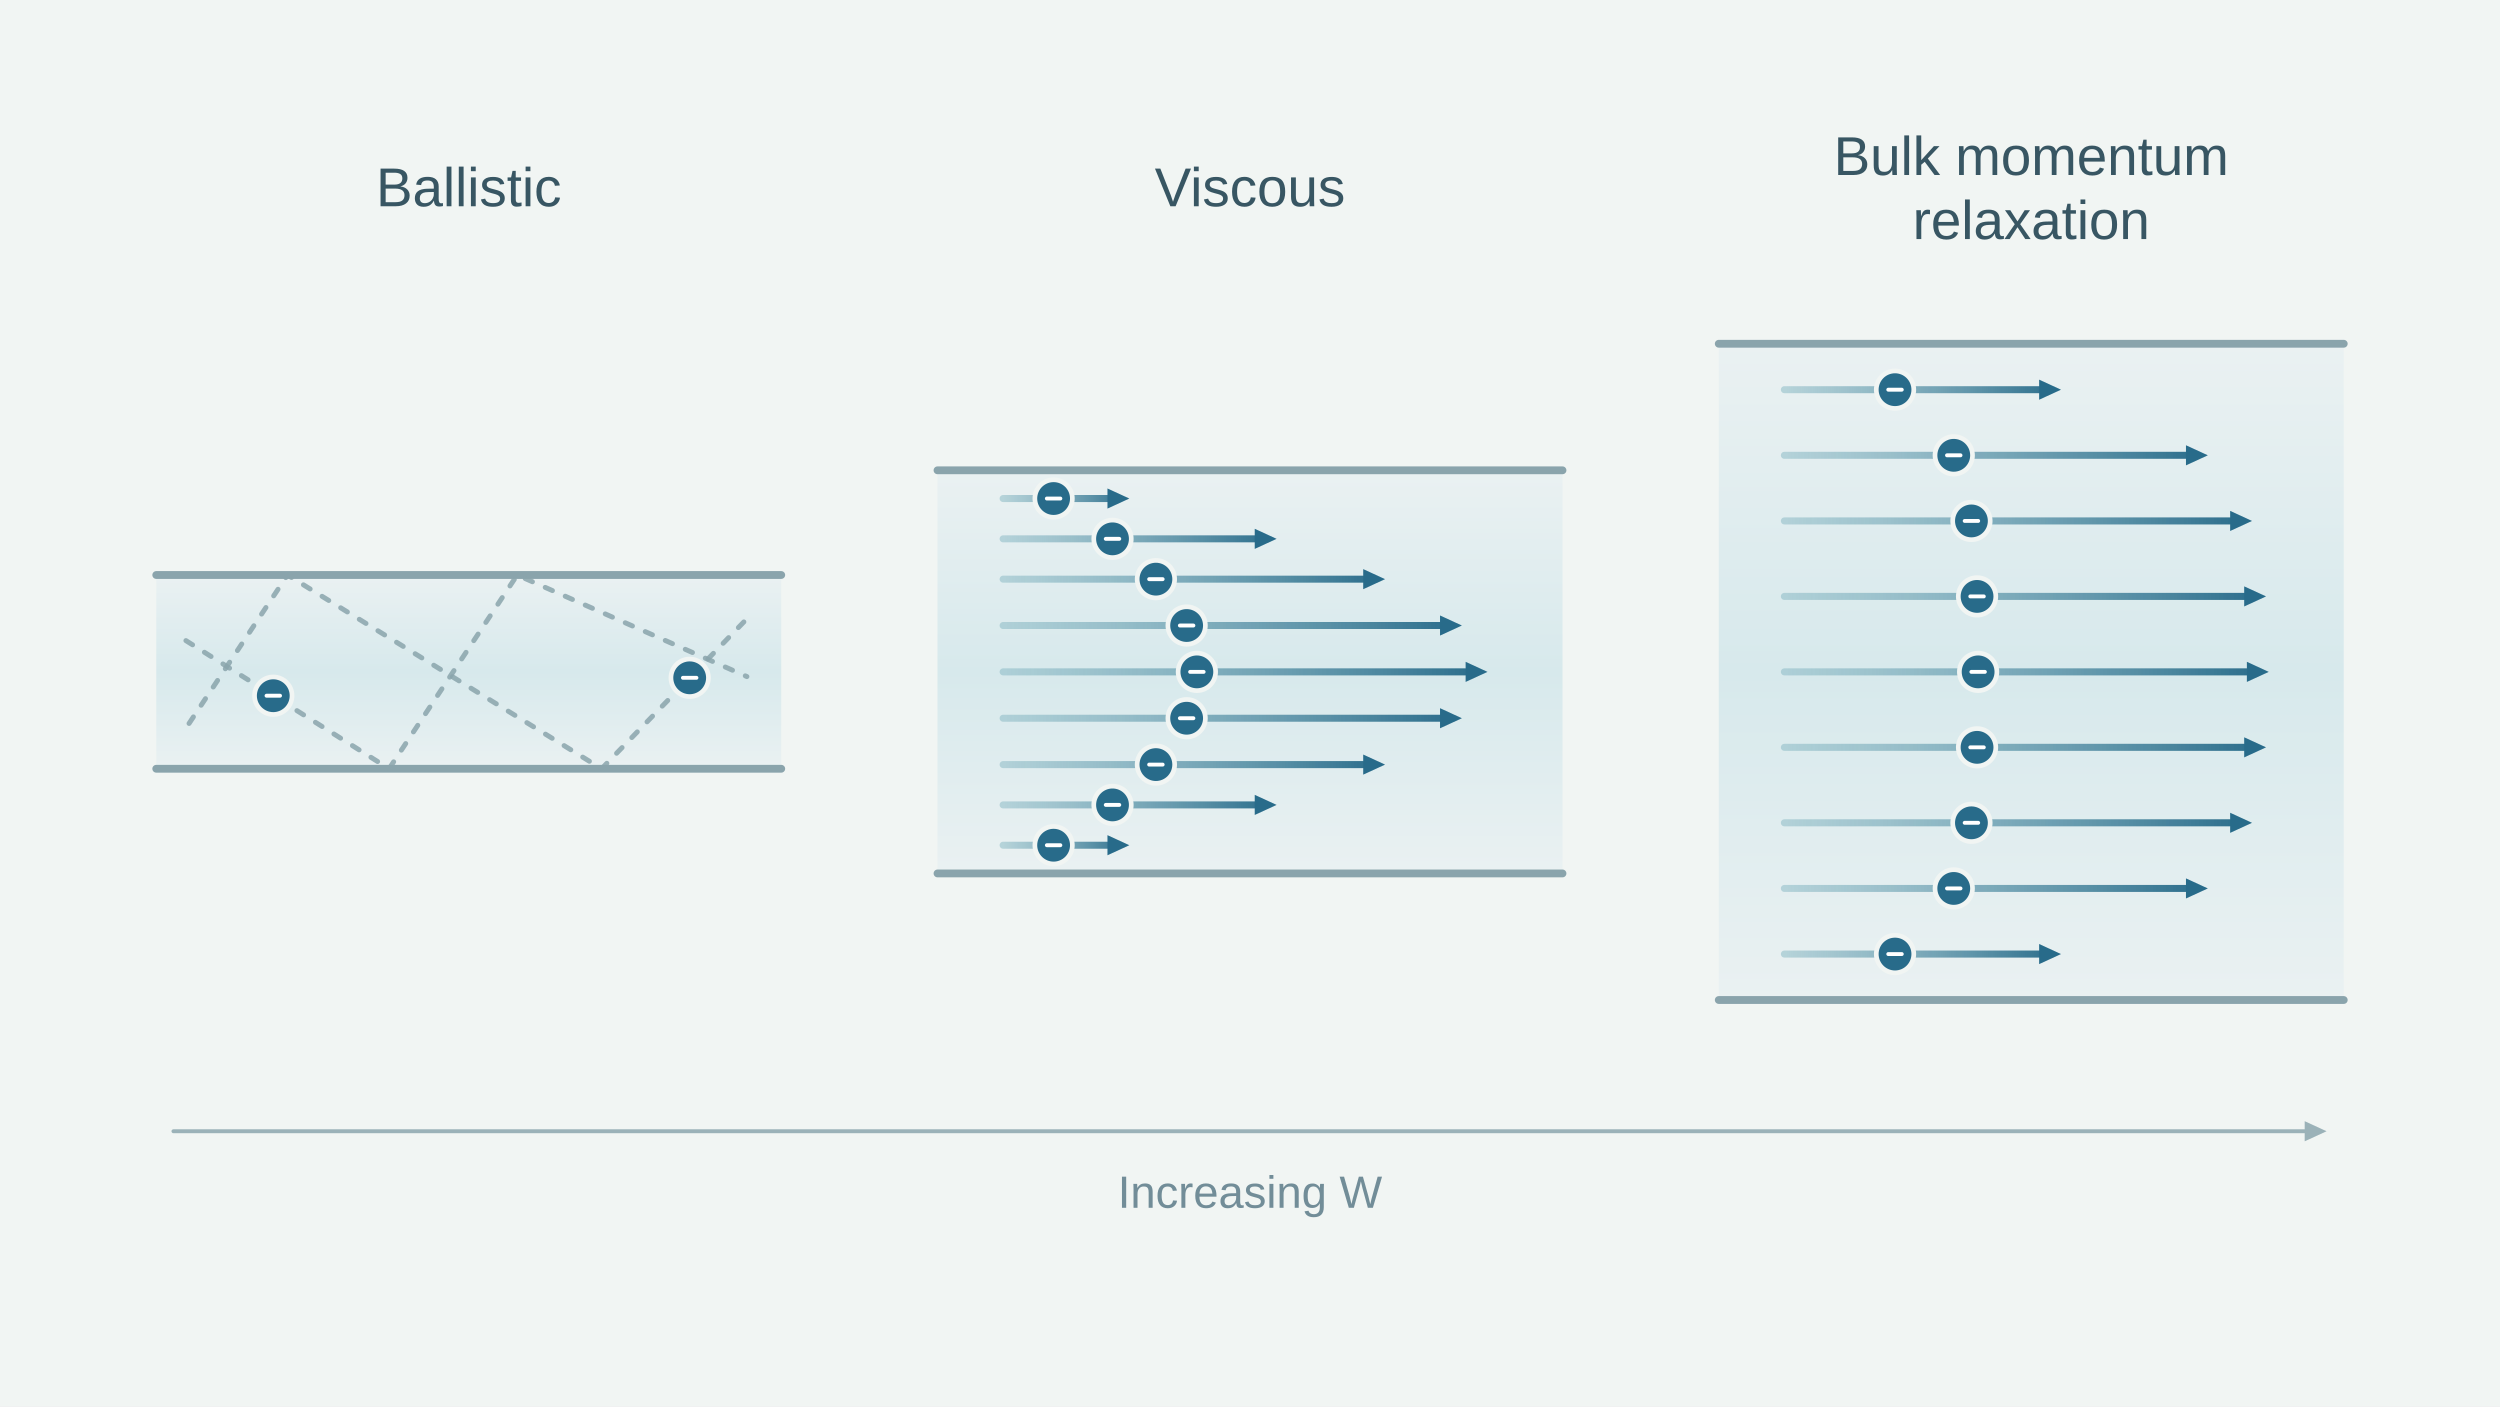
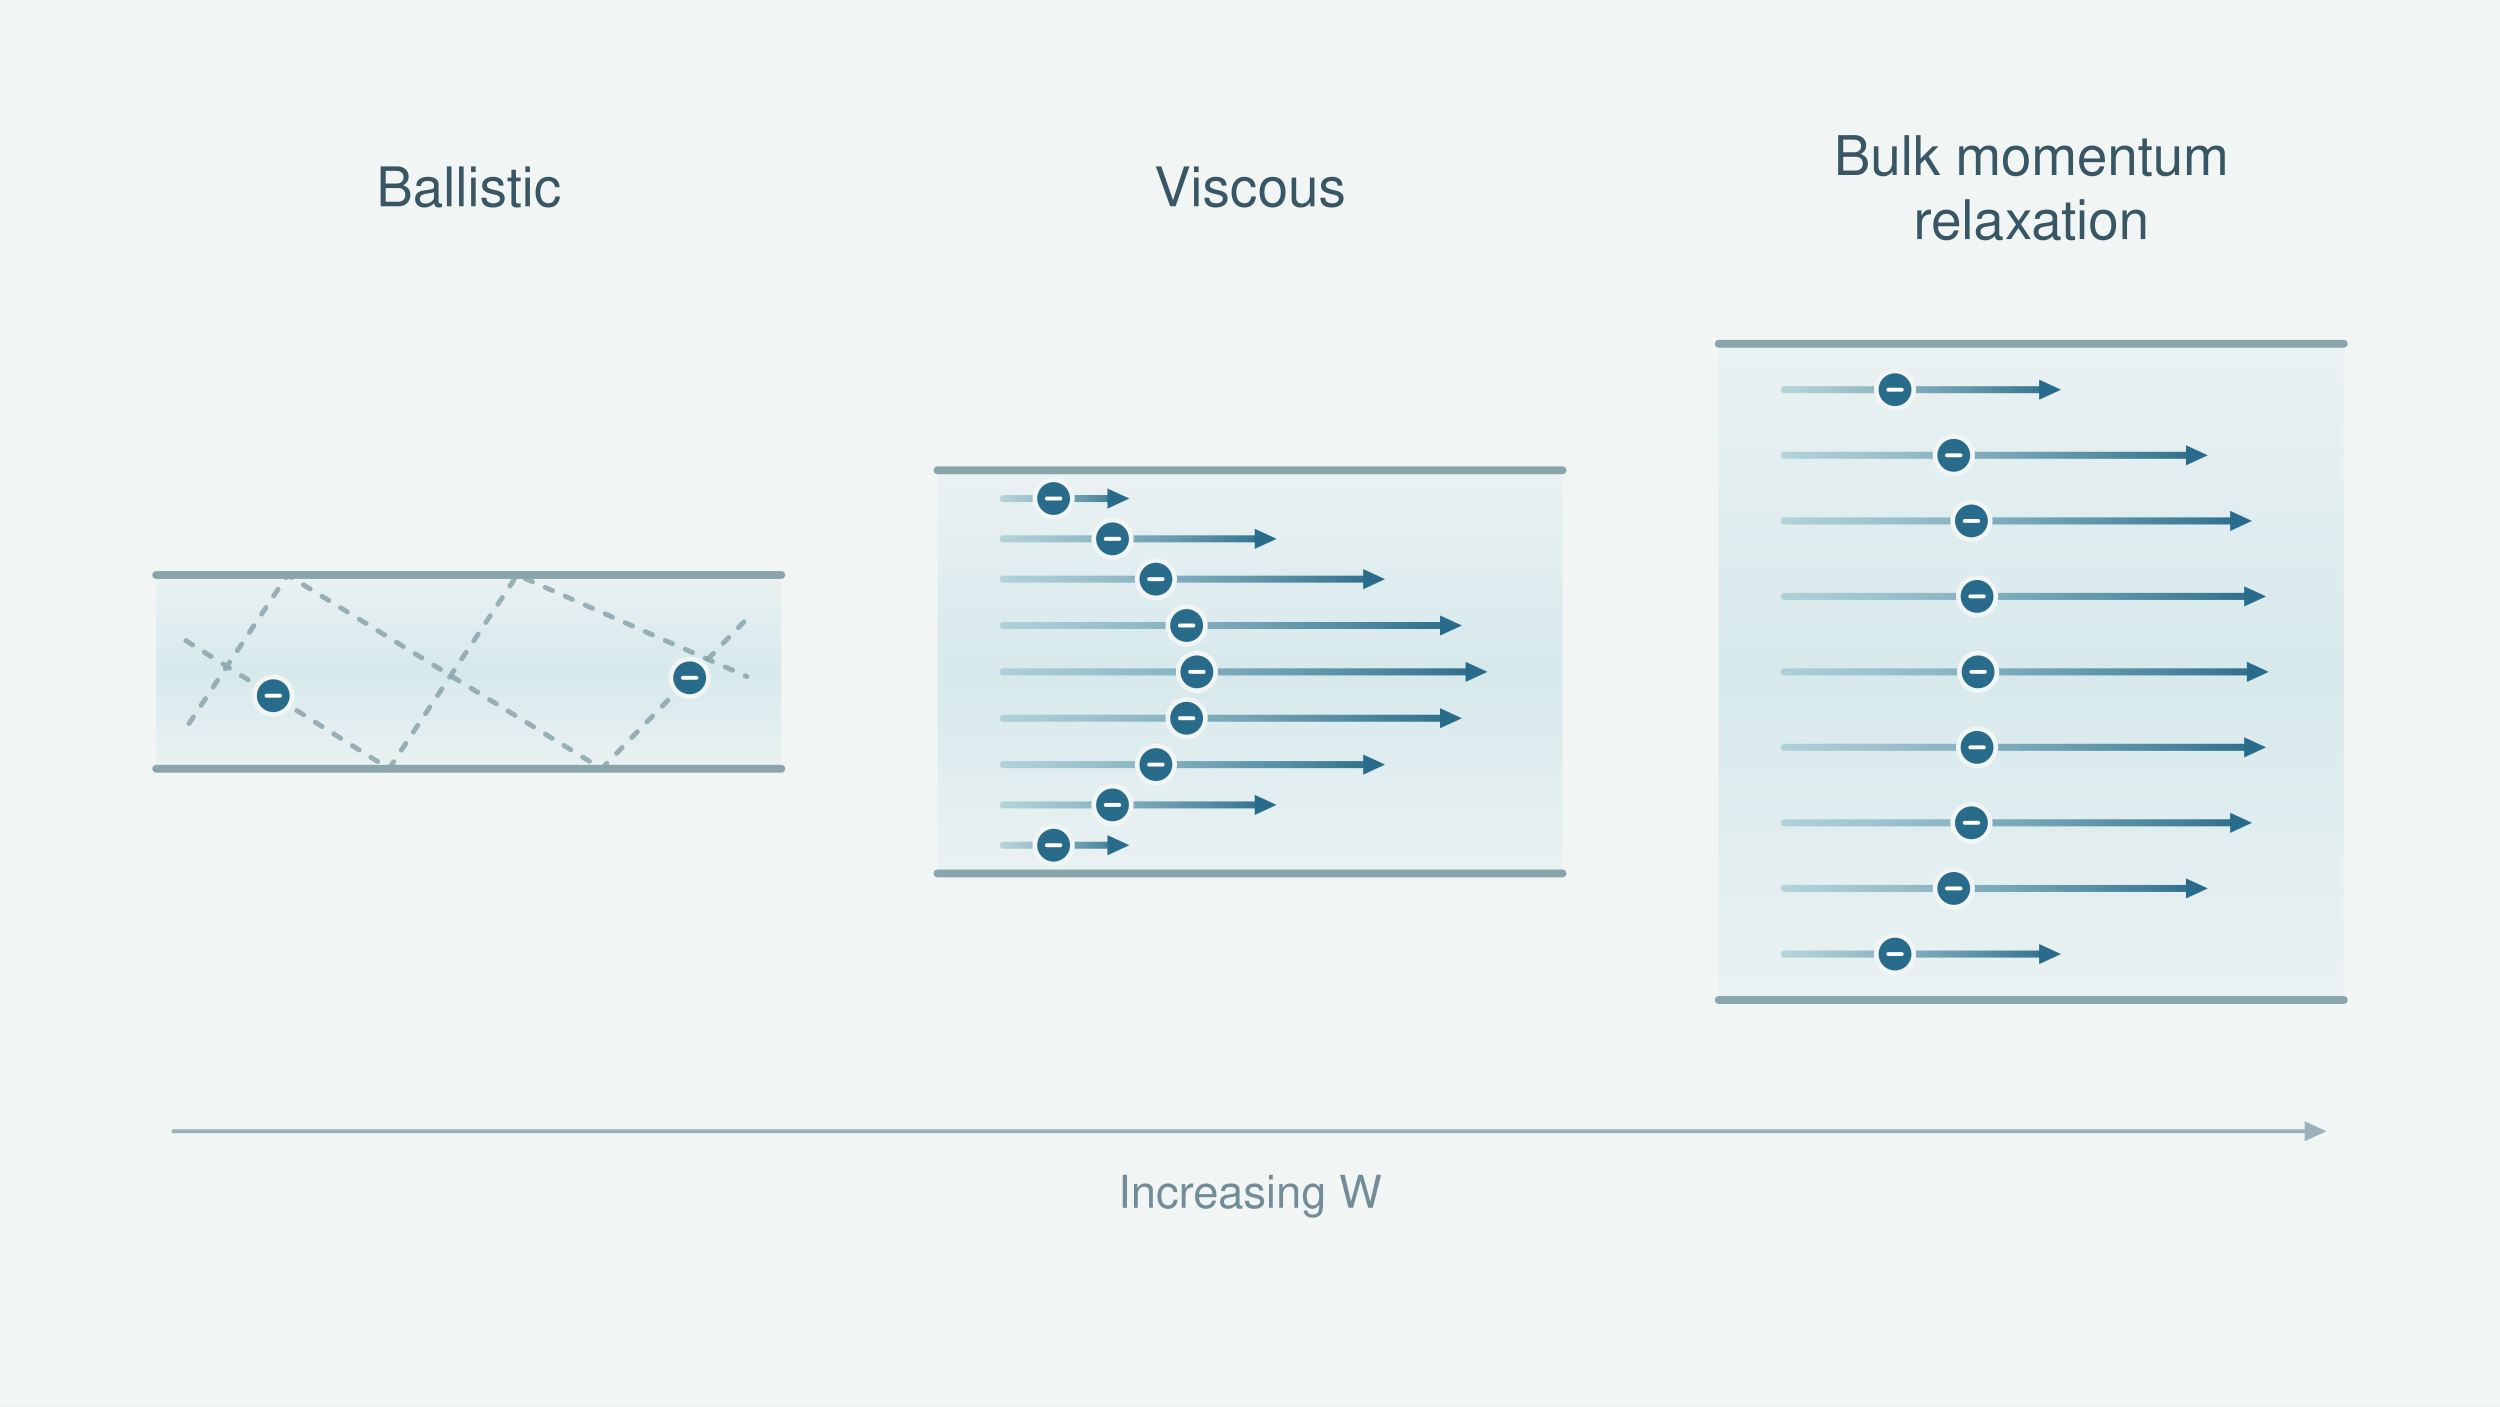
<svg xmlns="http://www.w3.org/2000/svg" viewBox="0 0 1600 900" width="1600" height="900" role="img" aria-labelledby="title desc">
  <defs>
    <linearGradient id="channel-0" x1="0" y1="368.0" x2="0" y2="492.0" gradientUnits="userSpaceOnUse">
      <stop stop-color="#eaf1f2" />
      <stop offset=".5" stop-color="#d7e9ec" />
      <stop offset="1" stop-color="#eaf1f2" />
    </linearGradient>
    <linearGradient id="channel-1" x1="0" y1="301.0" x2="0" y2="559.0" gradientUnits="userSpaceOnUse">
      <stop stop-color="#eaf1f2" />
      <stop offset=".5" stop-color="#d7e9ec" />
      <stop offset="1" stop-color="#eaf1f2" />
    </linearGradient>
    <linearGradient id="channel-2" x1="0" y1="220.0" x2="0" y2="640.0" gradientUnits="userSpaceOnUse">
      <stop stop-color="#eaf1f2" />
      <stop offset=".5" stop-color="#d7e9ec" />
      <stop offset="1" stop-color="#eaf1f2" />
    </linearGradient>
    <linearGradient id="speed-3" x1="642" y1="540.94" x2="722.774" y2="540.94" gradientUnits="userSpaceOnUse">
      <stop stop-color="#83b5c1" stop-opacity=".50" />
      <stop offset="1" stop-color="#286b8a" />
    </linearGradient>
    <linearGradient id="speed-4" x1="642" y1="515.14" x2="817.027" y2="515.14" gradientUnits="userSpaceOnUse">
      <stop stop-color="#83b5c1" stop-opacity=".50" />
      <stop offset="1" stop-color="#286b8a" />
    </linearGradient>
    <linearGradient id="speed-5" x1="642" y1="489.34" x2="886.447" y2="489.34" gradientUnits="userSpaceOnUse">
      <stop stop-color="#83b5c1" stop-opacity=".50" />
      <stop offset="1" stop-color="#286b8a" />
    </linearGradient>
    <linearGradient id="speed-6" x1="642" y1="459.67" x2="935.614" y2="459.67" gradientUnits="userSpaceOnUse">
      <stop stop-color="#83b5c1" stop-opacity=".50" />
      <stop offset="1" stop-color="#286b8a" />
    </linearGradient>
    <linearGradient id="speed-7" x1="642" y1="430.0" x2="952.0" y2="430.0" gradientUnits="userSpaceOnUse">
      <stop stop-color="#83b5c1" stop-opacity=".50" />
      <stop offset="1" stop-color="#286b8a" />
    </linearGradient>
    <linearGradient id="speed-8" x1="642" y1="400.33" x2="935.614" y2="400.33" gradientUnits="userSpaceOnUse">
      <stop stop-color="#83b5c1" stop-opacity=".50" />
      <stop offset="1" stop-color="#286b8a" />
    </linearGradient>
    <linearGradient id="speed-9" x1="642" y1="370.66" x2="886.447" y2="370.66" gradientUnits="userSpaceOnUse">
      <stop stop-color="#83b5c1" stop-opacity=".50" />
      <stop offset="1" stop-color="#286b8a" />
    </linearGradient>
    <linearGradient id="speed-10" x1="642" y1="344.86" x2="817.027" y2="344.86" gradientUnits="userSpaceOnUse">
      <stop stop-color="#83b5c1" stop-opacity=".50" />
      <stop offset="1" stop-color="#286b8a" />
    </linearGradient>
    <linearGradient id="speed-11" x1="642" y1="319.06" x2="722.774" y2="319.06" gradientUnits="userSpaceOnUse">
      <stop stop-color="#83b5c1" stop-opacity=".50" />
      <stop offset="1" stop-color="#286b8a" />
    </linearGradient>
    <linearGradient id="speed-12" x1="1142" y1="610.6" x2="1319.044" y2="610.6" gradientUnits="userSpaceOnUse">
      <stop stop-color="#83b5c1" stop-opacity=".50" />
      <stop offset="1" stop-color="#286b8a" />
    </linearGradient>
    <linearGradient id="speed-13" x1="1142" y1="568.6" x2="1413.02" y2="568.6" gradientUnits="userSpaceOnUse">
      <stop stop-color="#83b5c1" stop-opacity=".50" />
      <stop offset="1" stop-color="#286b8a" />
    </linearGradient>
    <linearGradient id="speed-14" x1="1142" y1="526.6" x2="1441.294" y2="526.6" gradientUnits="userSpaceOnUse">
      <stop stop-color="#83b5c1" stop-opacity=".50" />
      <stop offset="1" stop-color="#286b8a" />
    </linearGradient>
    <linearGradient id="speed-15" x1="1142" y1="478.3" x2="1450.281" y2="478.3" gradientUnits="userSpaceOnUse">
      <stop stop-color="#83b5c1" stop-opacity=".50" />
      <stop offset="1" stop-color="#286b8a" />
    </linearGradient>
    <linearGradient id="speed-16" x1="1142" y1="430.0" x2="1452.0" y2="430.0" gradientUnits="userSpaceOnUse">
      <stop stop-color="#83b5c1" stop-opacity=".50" />
      <stop offset="1" stop-color="#286b8a" />
    </linearGradient>
    <linearGradient id="speed-17" x1="1142" y1="381.7" x2="1450.281" y2="381.7" gradientUnits="userSpaceOnUse">
      <stop stop-color="#83b5c1" stop-opacity=".50" />
      <stop offset="1" stop-color="#286b8a" />
    </linearGradient>
    <linearGradient id="speed-18" x1="1142" y1="333.4" x2="1441.294" y2="333.4" gradientUnits="userSpaceOnUse">
      <stop stop-color="#83b5c1" stop-opacity=".50" />
      <stop offset="1" stop-color="#286b8a" />
    </linearGradient>
    <linearGradient id="speed-19" x1="1142" y1="291.4" x2="1413.02" y2="291.4" gradientUnits="userSpaceOnUse">
      <stop stop-color="#83b5c1" stop-opacity=".50" />
      <stop offset="1" stop-color="#286b8a" />
    </linearGradient>
    <linearGradient id="speed-20" x1="1142" y1="249.4" x2="1319.044" y2="249.4" gradientUnits="userSpaceOnUse">
      <stop stop-color="#83b5c1" stop-opacity=".50" />
      <stop offset="1" stop-color="#286b8a" />
    </linearGradient>
  </defs>
  <rect width="1600" height="900" fill="#f1f5f3" />
-   <g font-family="Segoe UI, Arial, sans-serif" font-weight="400">
+   <g font-family="Helvetica, Arial, sans-serif" font-weight="400">
    <g id="geometry">
      <rect x="100" y="368.0" width="400" height="124" fill="url(#channel-0)" />
      <path d="M100,368 L500,368" stroke="#8aa4ac" stroke-width="5" fill="none" stroke-linecap="round" stroke-linejoin="round" opacity="1" />
      <path d="M100,492 L500,492" stroke="#8aa4ac" stroke-width="5" fill="none" stroke-linecap="round" stroke-linejoin="round" opacity="1" />
      <rect x="600" y="301.0" width="400" height="258" fill="url(#channel-1)" />
      <path d="M600,301 L1000,301" stroke="#8aa4ac" stroke-width="5" fill="none" stroke-linecap="round" stroke-linejoin="round" opacity="1" />
      <path d="M600,559 L1000,559" stroke="#8aa4ac" stroke-width="5" fill="none" stroke-linecap="round" stroke-linejoin="round" opacity="1" />
      <rect x="1100" y="220.0" width="400" height="420" fill="url(#channel-2)" />
      <path d="M1100,220 L1500,220" stroke="#8aa4ac" stroke-width="5" fill="none" stroke-linecap="round" stroke-linejoin="round" opacity="1" />
      <path d="M1100,640 L1500,640" stroke="#8aa4ac" stroke-width="5" fill="none" stroke-linecap="round" stroke-linejoin="round" opacity="1" />
    </g>
    <g id="data">
      <path d="M119,410 L249,492 L331,368 L478,433" stroke="#8aa4ac" stroke-width="3.2" fill="none" stroke-linecap="round" stroke-linejoin="round" opacity="0.85" stroke-dasharray="5 9" />
      <path d="M121,463 L184,368 L385,492 L479,395" stroke="#8aa4ac" stroke-width="3.2" fill="none" stroke-linecap="round" stroke-linejoin="round" opacity="0.85" stroke-dasharray="5 9" />
    </g>
    <g id="arrows">
      <circle cx="174.9" cy="445.26" r="12" fill="#286b8a" stroke="#f1f5f3" stroke-width="3" />
      <path d="M170.58,445.26 L179.22,445.26" stroke="#fff" stroke-width="2.5" fill="none" stroke-linecap="round" stroke-linejoin="round" opacity="1" />
      <circle cx="441.4" cy="433.8" r="12" fill="#286b8a" stroke="#f1f5f3" stroke-width="3" />
      <path d="M437.08,433.8 L445.72,433.8" stroke="#fff" stroke-width="2.5" fill="none" stroke-linecap="round" stroke-linejoin="round" opacity="1" />
      <path d="M642,540.94 L708.774,540.94" stroke="url(#speed-3)" stroke-width="4.5" fill="none" stroke-linecap="round" stroke-linejoin="round" opacity="1" />
      <polygon points="722.774,540.94 708.774,534.5 708.774,547.38" fill="#286b8a" />
      <circle cx="674.309" cy="540.94" r="12" fill="#286b8a" stroke="#f1f5f3" stroke-width="3" />
      <path d="M669.99,540.94 L678.63,540.94" stroke="#fff" stroke-width="2.5" fill="none" stroke-linecap="round" stroke-linejoin="round" opacity="1" />
      <path d="M642,515.14 L803.027,515.14" stroke="url(#speed-4)" stroke-width="4.5" fill="none" stroke-linecap="round" stroke-linejoin="round" opacity="1" />
      <polygon points="817.027,515.14 803.027,508.7 803.027,521.58" fill="#286b8a" />
      <circle cx="712.011" cy="515.14" r="12" fill="#286b8a" stroke="#f1f5f3" stroke-width="3" />
      <path d="M707.691,515.14 L716.331,515.14" stroke="#fff" stroke-width="2.5" fill="none" stroke-linecap="round" stroke-linejoin="round" opacity="1" />
      <path d="M642,489.34 L872.447,489.34" stroke="url(#speed-5)" stroke-width="4.5" fill="none" stroke-linecap="round" stroke-linejoin="round" opacity="1" />
      <polygon points="886.447,489.34 872.447,482.9 872.447,495.78" fill="#286b8a" />
      <circle cx="739.779" cy="489.34" r="12" fill="#286b8a" stroke="#f1f5f3" stroke-width="3" />
      <path d="M735.459,489.34 L744.099,489.34" stroke="#fff" stroke-width="2.5" fill="none" stroke-linecap="round" stroke-linejoin="round" opacity="1" />
      <path d="M642,459.67 L921.614,459.67" stroke="url(#speed-6)" stroke-width="4.5" fill="none" stroke-linecap="round" stroke-linejoin="round" opacity="1" />
      <polygon points="935.614,459.67 921.614,453.23 921.614,466.11" fill="#286b8a" />
      <circle cx="759.446" cy="459.67" r="12" fill="#286b8a" stroke="#f1f5f3" stroke-width="3" />
      <path d="M755.126,459.67 L763.766,459.67" stroke="#fff" stroke-width="2.5" fill="none" stroke-linecap="round" stroke-linejoin="round" opacity="1" />
      <path d="M642,430 L938,430" stroke="url(#speed-7)" stroke-width="4.5" fill="none" stroke-linecap="round" stroke-linejoin="round" opacity="1" />
      <polygon points="952,430 938,423.56 938,436.44" fill="#286b8a" />
      <circle cx="766" cy="430" r="12" fill="#286b8a" stroke="#f1f5f3" stroke-width="3" />
      <path d="M761.68,430 L770.32,430" stroke="#fff" stroke-width="2.5" fill="none" stroke-linecap="round" stroke-linejoin="round" opacity="1" />
      <path d="M642,400.33 L921.614,400.33" stroke="url(#speed-8)" stroke-width="4.5" fill="none" stroke-linecap="round" stroke-linejoin="round" opacity="1" />
      <polygon points="935.614,400.33 921.614,393.89 921.614,406.77" fill="#286b8a" />
      <circle cx="759.446" cy="400.33" r="12" fill="#286b8a" stroke="#f1f5f3" stroke-width="3" />
      <path d="M755.126,400.33 L763.766,400.33" stroke="#fff" stroke-width="2.5" fill="none" stroke-linecap="round" stroke-linejoin="round" opacity="1" />
      <path d="M642,370.66 L872.447,370.66" stroke="url(#speed-9)" stroke-width="4.5" fill="none" stroke-linecap="round" stroke-linejoin="round" opacity="1" />
      <polygon points="886.447,370.66 872.447,364.22 872.447,377.1" fill="#286b8a" />
      <circle cx="739.779" cy="370.66" r="12" fill="#286b8a" stroke="#f1f5f3" stroke-width="3" />
      <path d="M735.459,370.66 L744.099,370.66" stroke="#fff" stroke-width="2.5" fill="none" stroke-linecap="round" stroke-linejoin="round" opacity="1" />
      <path d="M642,344.86 L803.027,344.86" stroke="url(#speed-10)" stroke-width="4.5" fill="none" stroke-linecap="round" stroke-linejoin="round" opacity="1" />
      <polygon points="817.027,344.86 803.027,338.42 803.027,351.3" fill="#286b8a" />
      <circle cx="712.011" cy="344.86" r="12" fill="#286b8a" stroke="#f1f5f3" stroke-width="3" />
      <path d="M707.691,344.86 L716.331,344.86" stroke="#fff" stroke-width="2.5" fill="none" stroke-linecap="round" stroke-linejoin="round" opacity="1" />
      <path d="M642,319.06 L708.774,319.06" stroke="url(#speed-11)" stroke-width="4.5" fill="none" stroke-linecap="round" stroke-linejoin="round" opacity="1" />
      <polygon points="722.774,319.06 708.774,312.62 708.774,325.5" fill="#286b8a" />
      <circle cx="674.309" cy="319.06" r="12" fill="#286b8a" stroke="#f1f5f3" stroke-width="3" />
      <path d="M669.99,319.06 L678.63,319.06" stroke="#fff" stroke-width="2.5" fill="none" stroke-linecap="round" stroke-linejoin="round" opacity="1" />
      <path d="M1142,610.6 L1305.044,610.6" stroke="url(#speed-12)" stroke-width="4.5" fill="none" stroke-linecap="round" stroke-linejoin="round" opacity="1" />
      <polygon points="1319.044,610.6 1305.044,604.16 1305.044,617.04" fill="#286b8a" />
      <circle cx="1212.818" cy="610.6" r="12" fill="#286b8a" stroke="#f1f5f3" stroke-width="3" />
      <path d="M1208.498,610.6 L1217.138,610.6" stroke="#fff" stroke-width="2.5" fill="none" stroke-linecap="round" stroke-linejoin="round" opacity="1" />
      <path d="M1142,568.6 L1399.02,568.6" stroke="url(#speed-13)" stroke-width="4.5" fill="none" stroke-linecap="round" stroke-linejoin="round" opacity="1" />
      <polygon points="1413.02,568.6 1399.02,562.16 1399.02,575.04" fill="#286b8a" />
      <circle cx="1250.408" cy="568.6" r="12" fill="#286b8a" stroke="#f1f5f3" stroke-width="3" />
      <path d="M1246.088,568.6 L1254.728,568.6" stroke="#fff" stroke-width="2.5" fill="none" stroke-linecap="round" stroke-linejoin="round" opacity="1" />
      <path d="M1142,526.6 L1427.294,526.6" stroke="url(#speed-14)" stroke-width="4.5" fill="none" stroke-linecap="round" stroke-linejoin="round" opacity="1" />
      <polygon points="1441.294,526.6 1427.294,520.16 1427.294,533.04" fill="#286b8a" />
      <circle cx="1261.718" cy="526.6" r="12" fill="#286b8a" stroke="#f1f5f3" stroke-width="3" />
      <path d="M1257.398,526.6 L1266.038,526.6" stroke="#fff" stroke-width="2.5" fill="none" stroke-linecap="round" stroke-linejoin="round" opacity="1" />
      <path d="M1142,478.3 L1436.281,478.3" stroke="url(#speed-15)" stroke-width="4.5" fill="none" stroke-linecap="round" stroke-linejoin="round" opacity="1" />
      <polygon points="1450.281,478.3 1436.281,471.86 1436.281,484.74" fill="#286b8a" />
      <circle cx="1265.312" cy="478.3" r="12" fill="#286b8a" stroke="#f1f5f3" stroke-width="3" />
      <path d="M1260.992,478.3 L1269.632,478.3" stroke="#fff" stroke-width="2.5" fill="none" stroke-linecap="round" stroke-linejoin="round" opacity="1" />
      <path d="M1142,430 L1438,430" stroke="url(#speed-16)" stroke-width="4.5" fill="none" stroke-linecap="round" stroke-linejoin="round" opacity="1" />
      <polygon points="1452,430 1438,423.56 1438,436.44" fill="#286b8a" />
      <circle cx="1266" cy="430" r="12" fill="#286b8a" stroke="#f1f5f3" stroke-width="3" />
      <path d="M1261.68,430 L1270.32,430" stroke="#fff" stroke-width="2.5" fill="none" stroke-linecap="round" stroke-linejoin="round" opacity="1" />
      <path d="M1142,381.7 L1436.281,381.7" stroke="url(#speed-17)" stroke-width="4.5" fill="none" stroke-linecap="round" stroke-linejoin="round" opacity="1" />
      <polygon points="1450.281,381.7 1436.281,375.26 1436.281,388.14" fill="#286b8a" />
      <circle cx="1265.312" cy="381.7" r="12" fill="#286b8a" stroke="#f1f5f3" stroke-width="3" />
      <path d="M1260.992,381.7 L1269.632,381.7" stroke="#fff" stroke-width="2.5" fill="none" stroke-linecap="round" stroke-linejoin="round" opacity="1" />
      <path d="M1142,333.4 L1427.294,333.4" stroke="url(#speed-18)" stroke-width="4.5" fill="none" stroke-linecap="round" stroke-linejoin="round" opacity="1" />
      <polygon points="1441.294,333.4 1427.294,326.96 1427.294,339.84" fill="#286b8a" />
      <circle cx="1261.718" cy="333.4" r="12" fill="#286b8a" stroke="#f1f5f3" stroke-width="3" />
      <path d="M1257.398,333.4 L1266.038,333.4" stroke="#fff" stroke-width="2.5" fill="none" stroke-linecap="round" stroke-linejoin="round" opacity="1" />
      <path d="M1142,291.4 L1399.02,291.4" stroke="url(#speed-19)" stroke-width="4.5" fill="none" stroke-linecap="round" stroke-linejoin="round" opacity="1" />
      <polygon points="1413.02,291.4 1399.02,284.96 1399.02,297.84" fill="#286b8a" />
      <circle cx="1250.408" cy="291.4" r="12" fill="#286b8a" stroke="#f1f5f3" stroke-width="3" />
      <path d="M1246.088,291.4 L1254.728,291.4" stroke="#fff" stroke-width="2.5" fill="none" stroke-linecap="round" stroke-linejoin="round" opacity="1" />
      <path d="M1142,249.4 L1305.044,249.4" stroke="url(#speed-20)" stroke-width="4.5" fill="none" stroke-linecap="round" stroke-linejoin="round" opacity="1" />
      <polygon points="1319.044,249.4 1305.044,242.96 1305.044,255.84" fill="#286b8a" />
      <circle cx="1212.818" cy="249.4" r="12" fill="#286b8a" stroke="#f1f5f3" stroke-width="3" />
      <path d="M1208.498,249.4 L1217.138,249.4" stroke="#fff" stroke-width="2.5" fill="none" stroke-linecap="round" stroke-linejoin="round" opacity="1" />
      <path d="M111,724 L1475,724" stroke="#9bb2b8" stroke-width="2.5" fill="none" stroke-linecap="round" stroke-linejoin="round" opacity="1" />
      <polygon points="1489,724 1475,717.56 1475,730.44" fill="#9bb2b8" />
    </g>
    <g id="labels">
      <text x="300" y="132" text-anchor="middle" font-size="35" fill="#385663">Ballistic</text>
      <text x="800" y="132" text-anchor="middle" font-size="35" fill="#385663">Viscous</text>
      <text x="1300" y="112" text-anchor="middle" font-size="35" fill="#385663">Bulk momentum</text>
      <text x="1300" y="153" text-anchor="middle" font-size="35" fill="#385663">relaxation</text>
      <text x="800" y="773" text-anchor="middle" font-size="29" fill="#728d98">Increasing W</text>
    </g>
  </g>
</svg>
